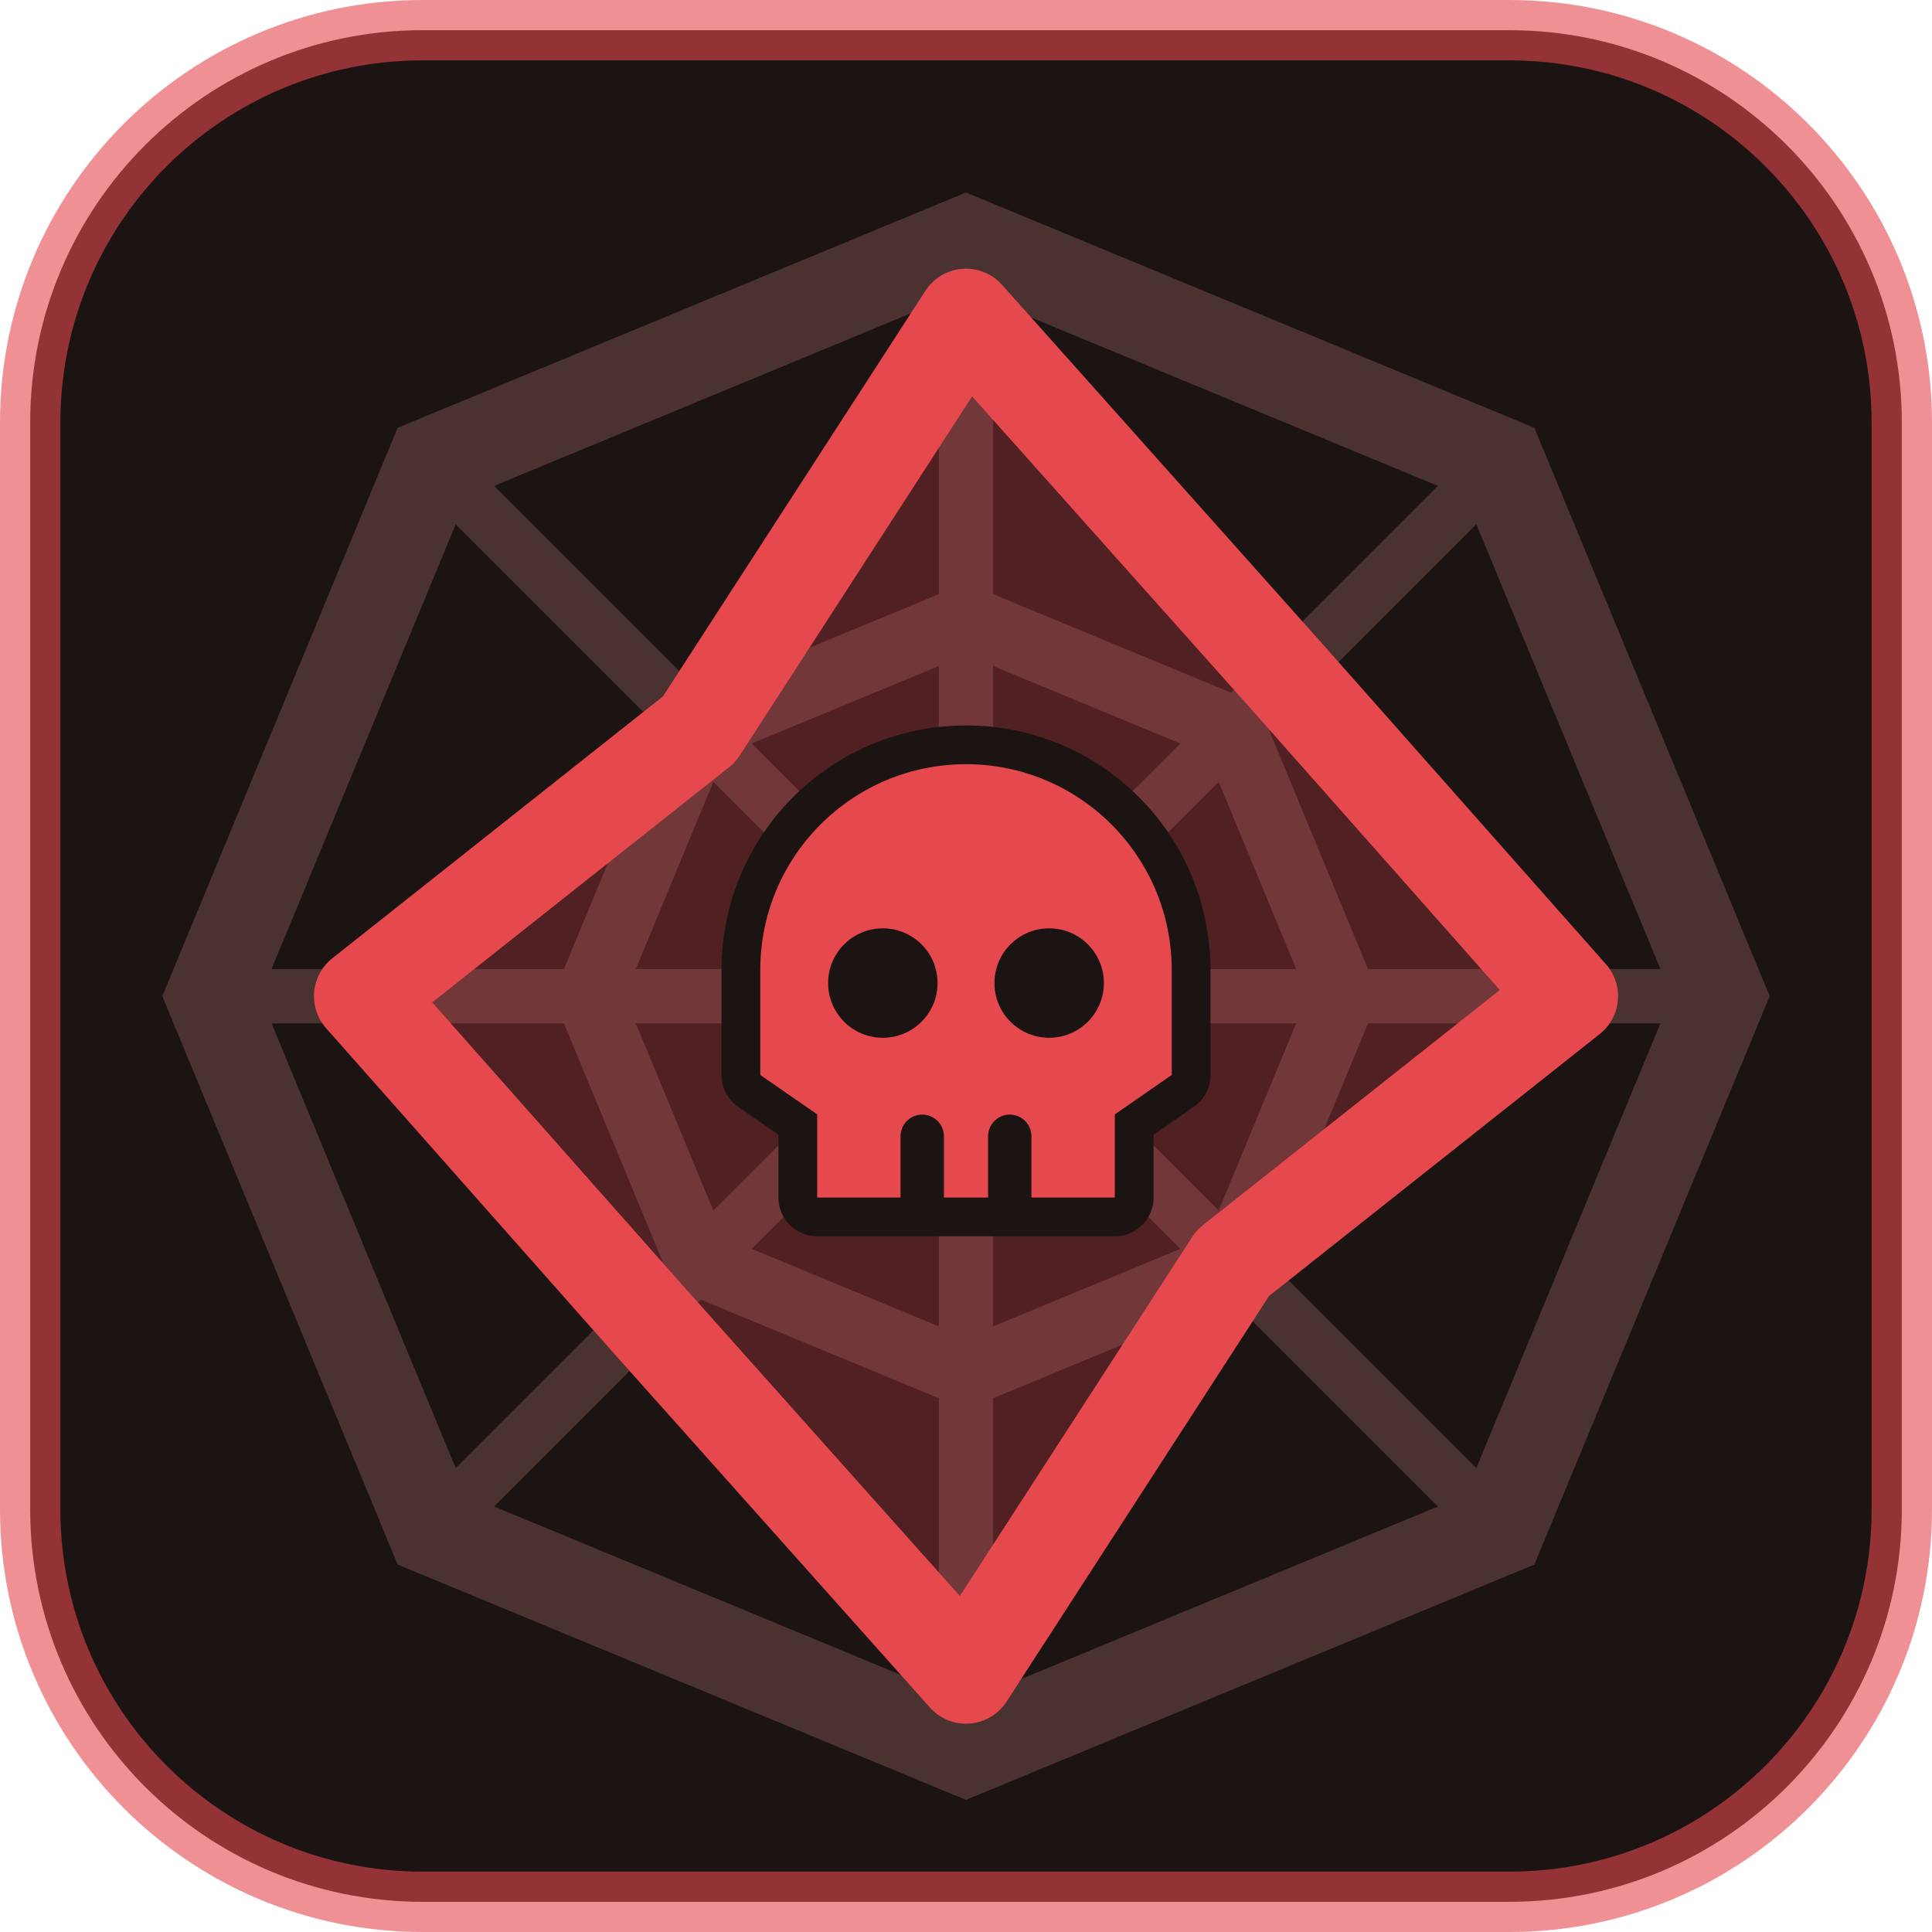
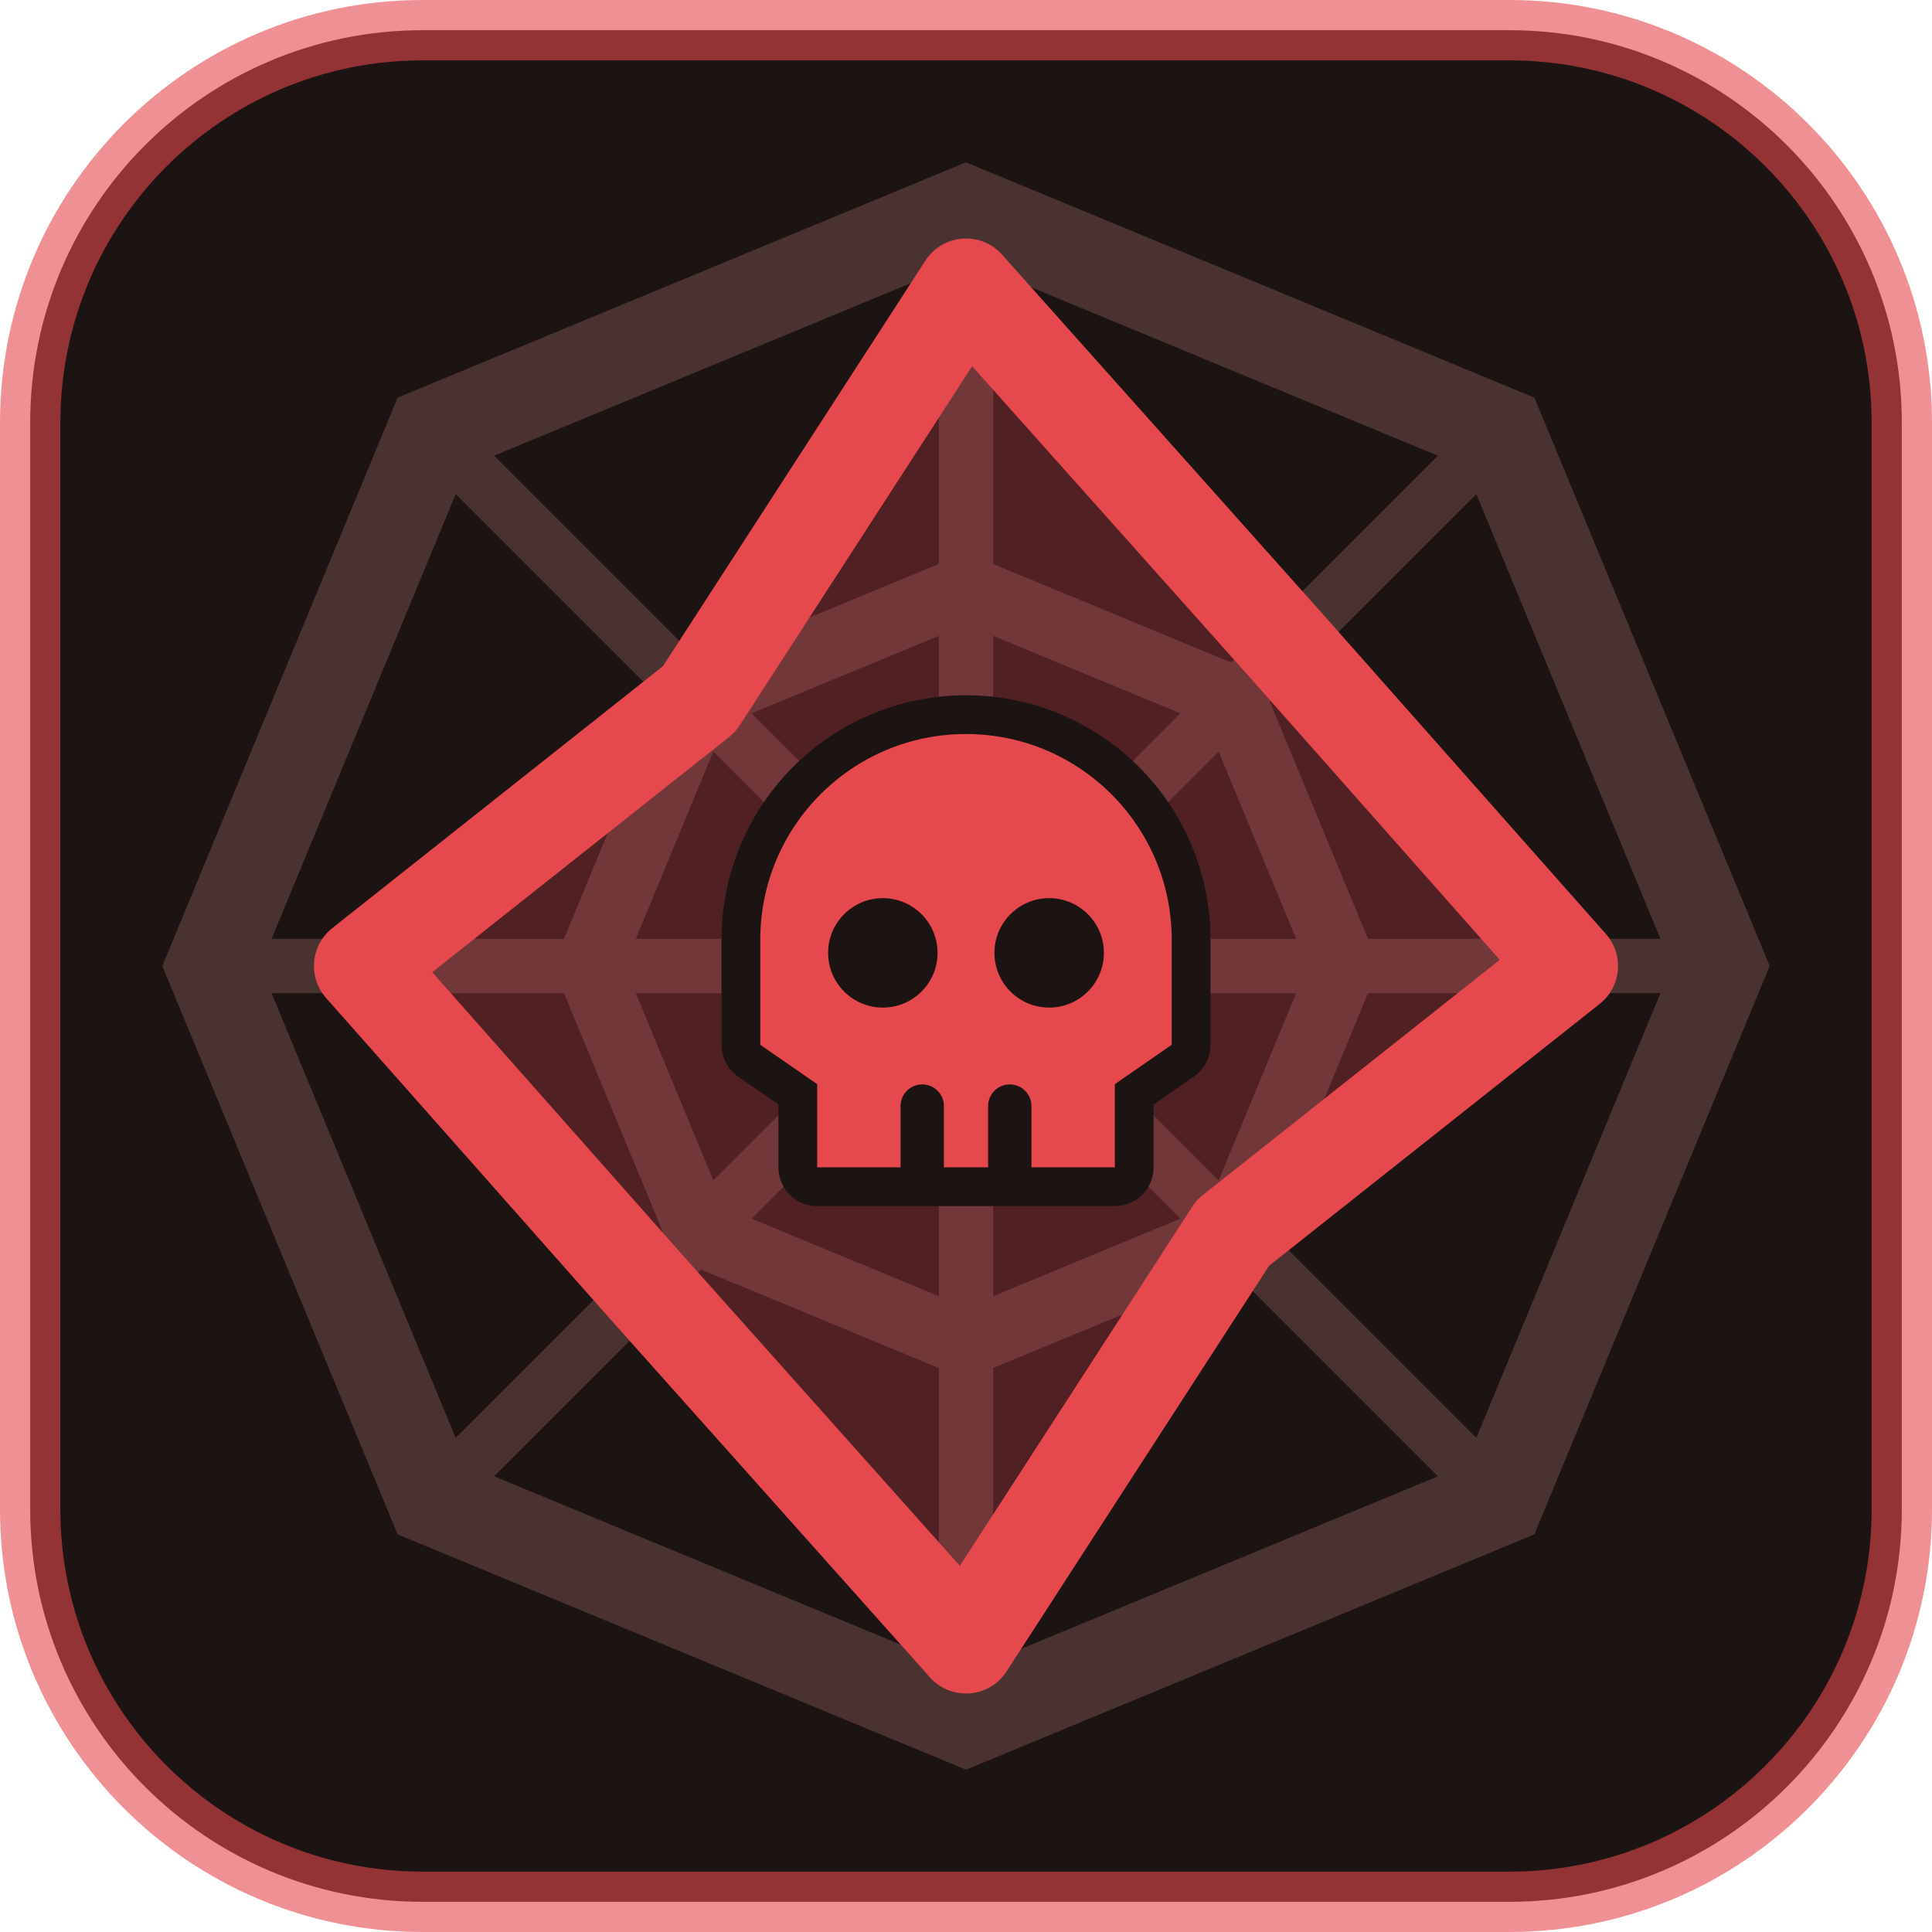
<svg xmlns="http://www.w3.org/2000/svg" viewBox="0 0 64 64">
  <rect x="1" y="1" width="62" height="62" rx="13" fill="#1c1313" stroke="#e5484d" stroke-opacity="0.6" stroke-width="2" />
-   <polygon points="32.00,20.50 40.84,24.16 44.50,33.00 40.84,41.84 32.00,45.50 23.16,41.84 19.50,33.00 23.16,24.16" fill="none" stroke="#4a3230" stroke-width="2.2" />
-   <polygon points="32.00,8.00 49.68,15.32 57.00,33.00 49.68,50.68 32.00,58.00 14.32,50.68 7.00,33.00 14.32,15.32" fill="none" stroke="#4a3230" stroke-width="3.0" />
-   <line x1="32.00" y1="33.00" x2="32.00" y2="8.00" stroke="#4a3230" stroke-width="1.8" />
-   <line x1="32.00" y1="33.00" x2="49.68" y2="15.32" stroke="#4a3230" stroke-width="1.8" />
-   <line x1="32.00" y1="33.00" x2="57.00" y2="33.00" stroke="#4a3230" stroke-width="1.8" />
-   <line x1="32.00" y1="33.00" x2="49.68" y2="50.68" stroke="#4a3230" stroke-width="1.8" />
-   <line x1="32.00" y1="33.00" x2="32.00" y2="58.00" stroke="#4a3230" stroke-width="1.8" />
-   <line x1="32.00" y1="33.00" x2="14.32" y2="50.68" stroke="#4a3230" stroke-width="1.8" />
-   <line x1="32.00" y1="33.00" x2="7.00" y2="33.00" stroke="#4a3230" stroke-width="1.8" />
-   <line x1="32.00" y1="33.00" x2="14.32" y2="15.32" stroke="#4a3230" stroke-width="1.8" />
-   <polygon points="32.00,10.50 42.61,22.39 52.00,33.00 40.84,41.84 32.00,55.50 21.39,43.61 12.00,33.00 23.16,24.16" fill="rgba(229,72,77,0.26)" stroke="#e5484d" stroke-width="3.2" stroke-linejoin="round" />
-   <g transform="translate(20.40,20.53) scale(1.45)">
+   <polygon points="32.00,19.50 40.84,23.16 44.50,32.00 40.84,40.84 32.00,44.50 23.16,40.84 19.50,32.00 23.16,23.16" fill="none" stroke="#4a3230" stroke-width="2.2" />
+   <polygon points="32.00,7.00 49.68,14.32 57.00,32.00 49.68,49.68 32.00,57.00 14.32,49.68 7.00,32.00 14.32,14.32" fill="none" stroke="#4a3230" stroke-width="3.0" />
+   <line x1="32.00" y1="32.00" x2="32.00" y2="7.00" stroke="#4a3230" stroke-width="1.8" />
+   <line x1="32.00" y1="32.00" x2="49.68" y2="14.32" stroke="#4a3230" stroke-width="1.8" />
+   <line x1="32.00" y1="32.00" x2="57.00" y2="32.00" stroke="#4a3230" stroke-width="1.8" />
+   <line x1="32.00" y1="32.00" x2="49.68" y2="49.68" stroke="#4a3230" stroke-width="1.8" />
+   <line x1="32.00" y1="32.00" x2="32.00" y2="57.00" stroke="#4a3230" stroke-width="1.8" />
+   <line x1="32.00" y1="32.00" x2="14.32" y2="49.68" stroke="#4a3230" stroke-width="1.8" />
+   <line x1="32.00" y1="32.00" x2="7.00" y2="32.00" stroke="#4a3230" stroke-width="1.8" />
+   <line x1="32.00" y1="32.00" x2="14.32" y2="14.32" stroke="#4a3230" stroke-width="1.8" />
+   <polygon points="32.00,9.50 42.61,21.39 52.00,32.00 40.84,40.84 32.00,54.50 21.39,42.61 12.00,32.00 23.16,23.16" fill="rgba(229,72,77,0.26)" stroke="#e5484d" stroke-width="3.2" stroke-linejoin="round" />
+   <g transform="translate(20.40,19.53) scale(1.45)">
    <path d="M3.3 8a4.7 4.7 0 0 1 9.4 0v2.4l-1.3.9v1.9H4.6v-1.9l-1.3-.9z" fill="#e5484d" stroke="#1c1313" stroke-width="1.77" stroke-linejoin="round" paint-order="stroke" />
    <circle cx="6.1" cy="8.3" r="1.25" fill="#1c1313" />
    <circle cx="9.9" cy="8.3" r="1.25" fill="#1c1313" />
    <path d="M7 13.2v-1.4M9 13.2v-1.4" stroke="#1c1313" stroke-width="0.99" stroke-linecap="round" />
  </g>
</svg>
